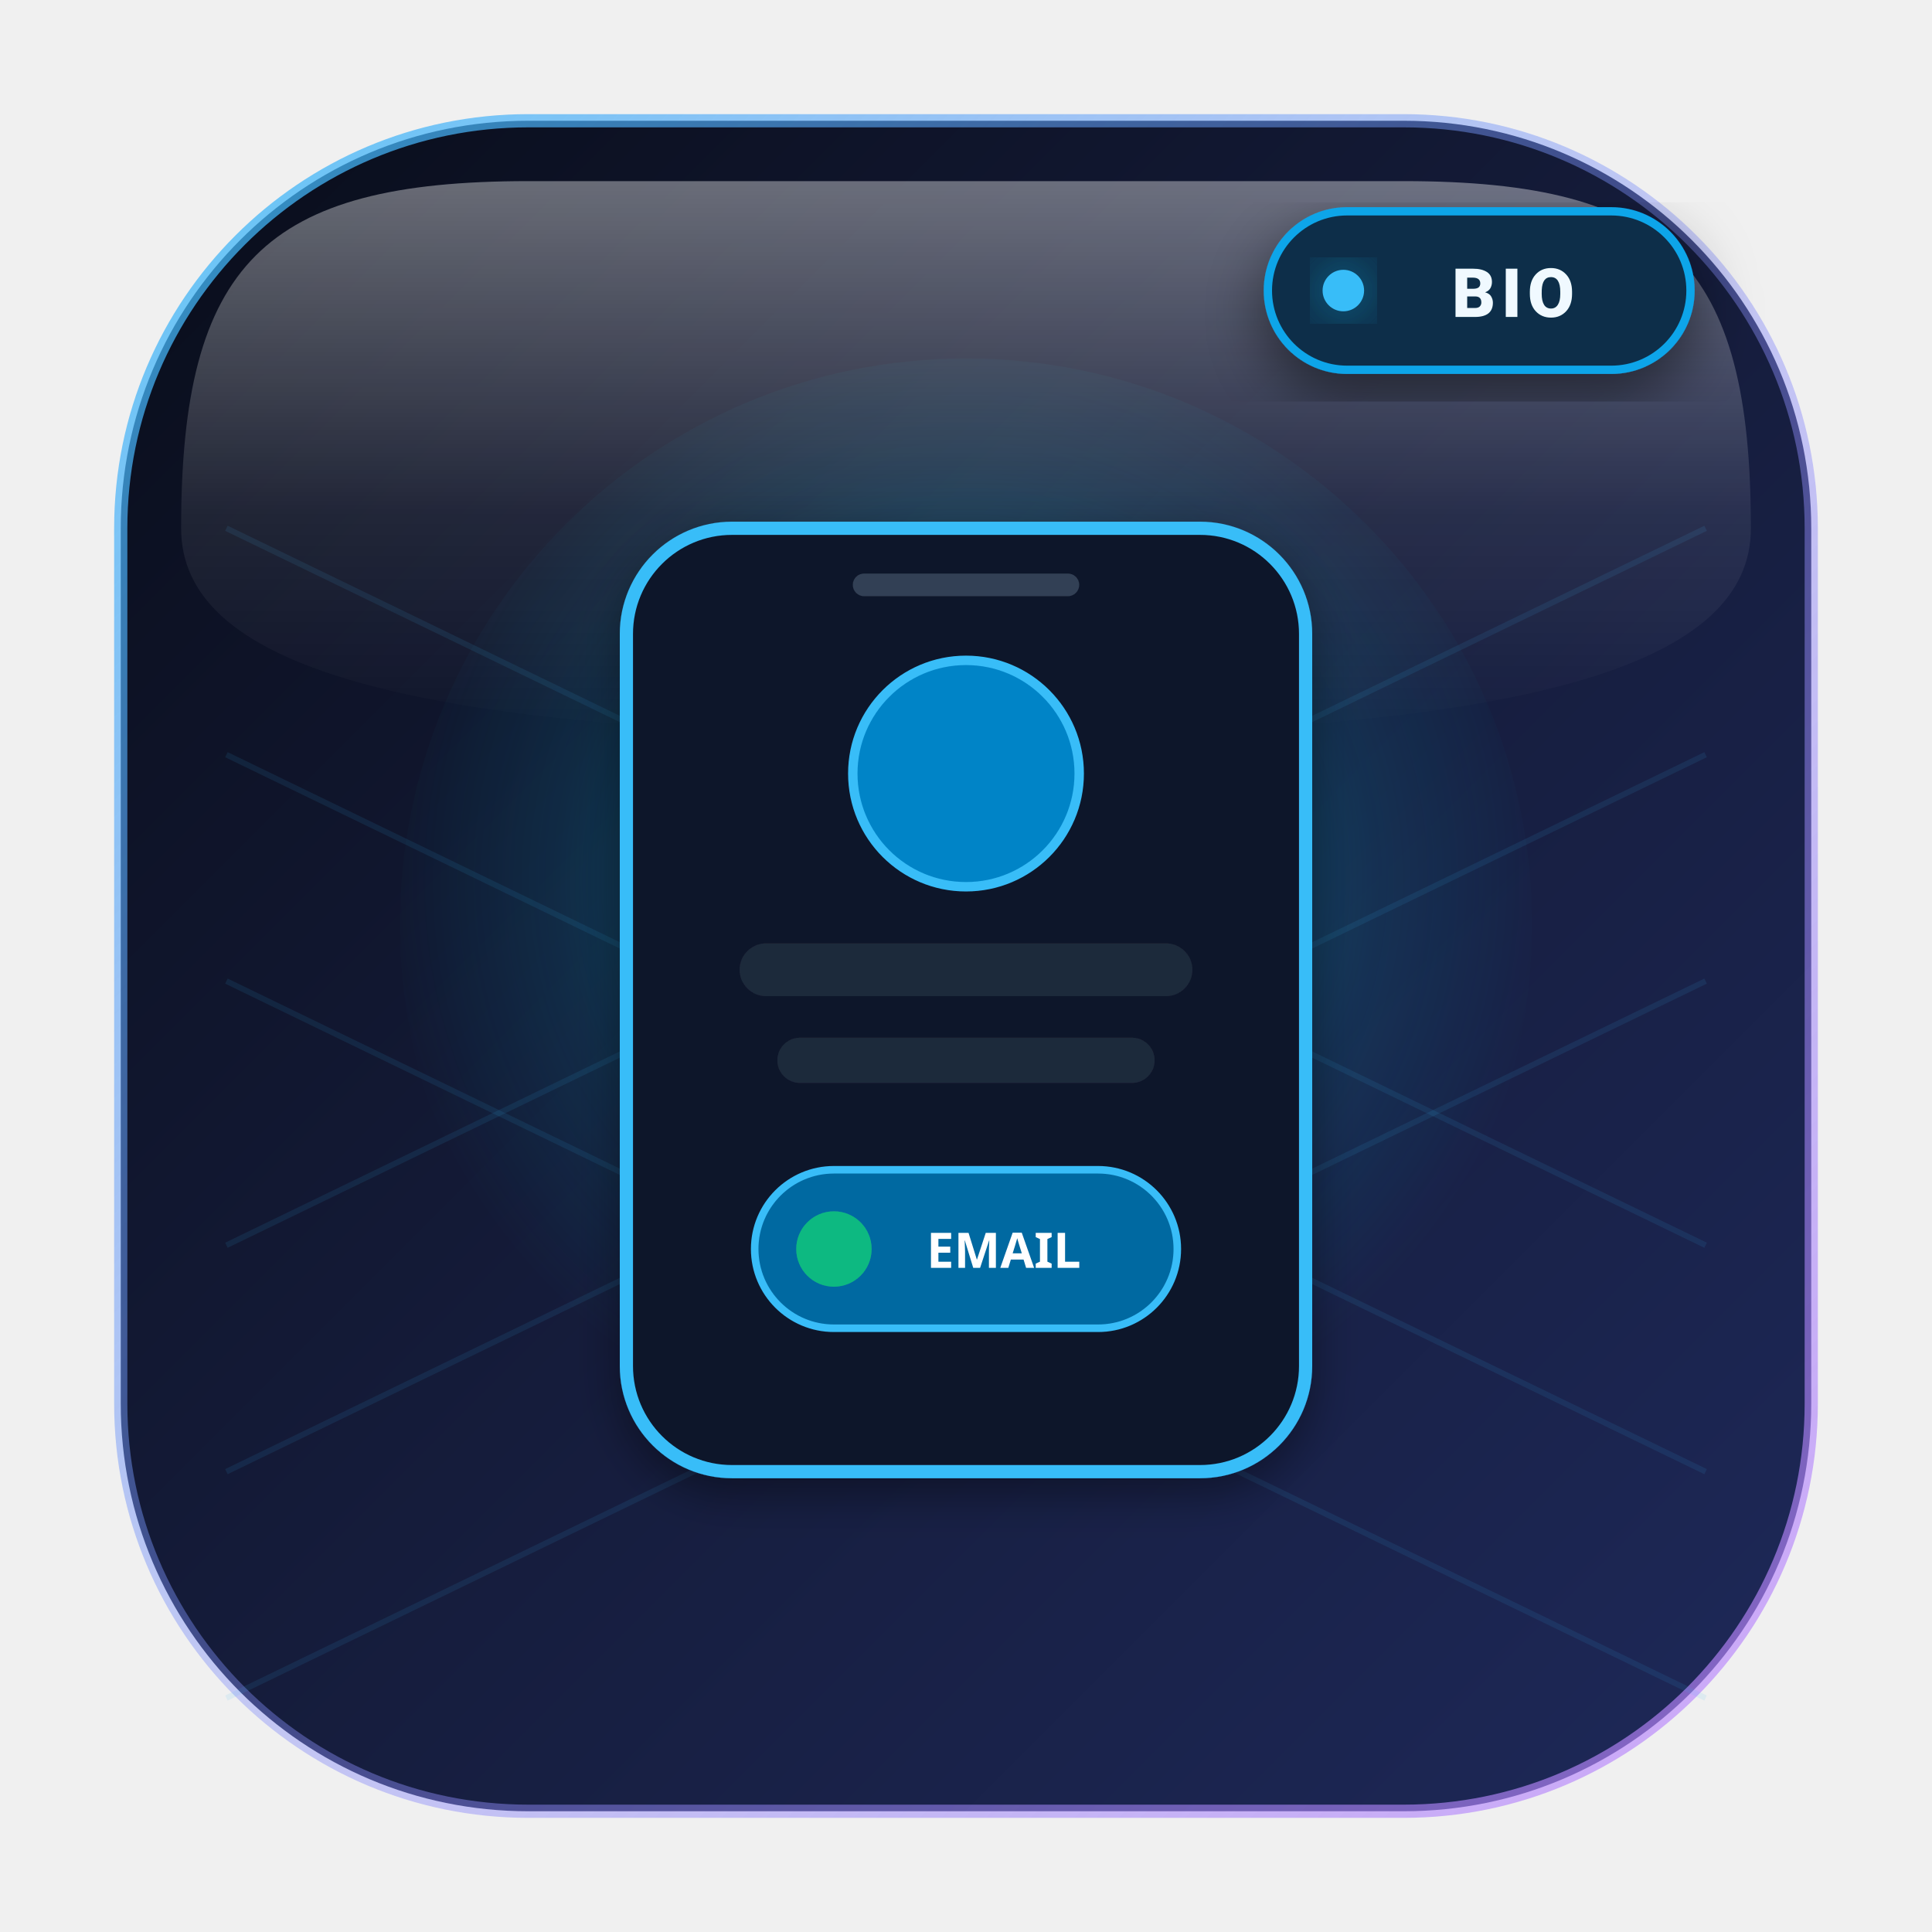
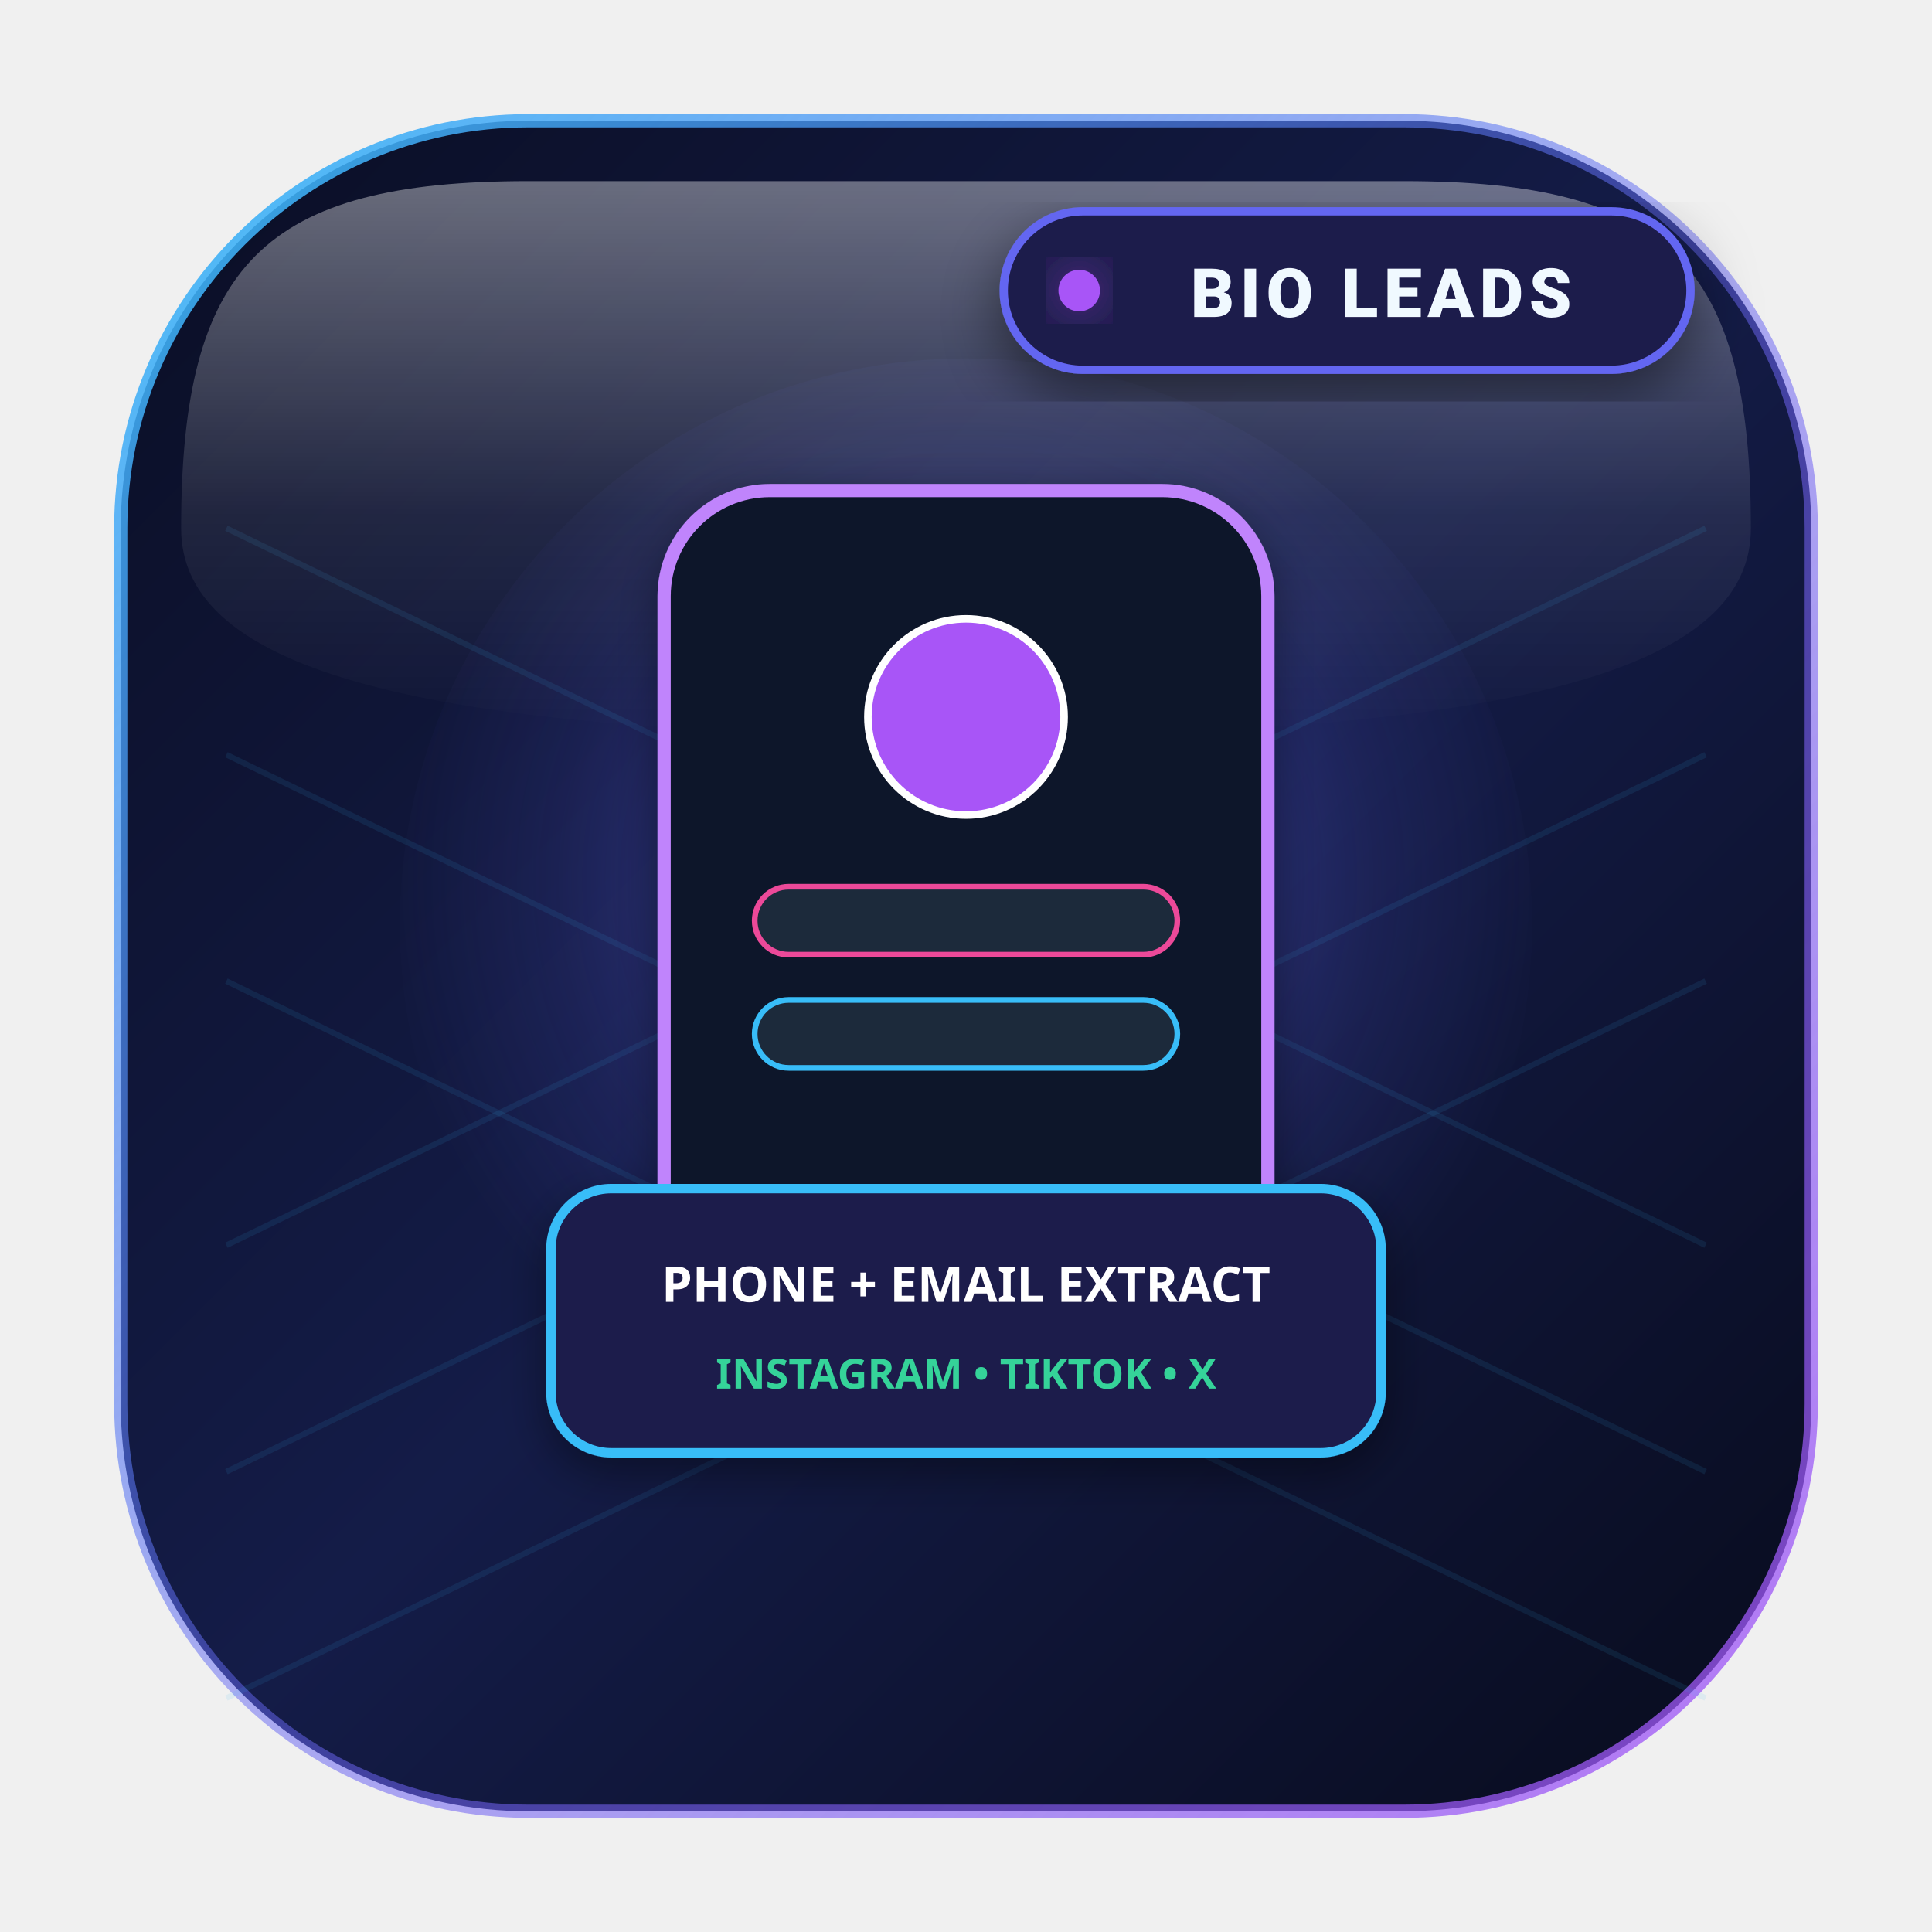
<svg xmlns="http://www.w3.org/2000/svg" viewBox="0 0 512 512" width="512" height="512">
  <defs>
    <linearGradient id="bgGrad_social_bio_contact_email_extractor" x1="0%" y1="0%" x2="100%" y2="100%">
-       <stop offset="0%" stop-color="#090D1A" />
-       <stop offset="50%" stop-color="#151C3B" />
-       <stop offset="100%" stop-color="#1E295A" />
+       <stop offset="0%" stop-color="#0A0E24" />
+       <stop offset="50%" stop-color="#141C48" />
+       <stop offset="100%" stop-color="#080B1C" />
    </linearGradient>
    <linearGradient id="borderGrad_social_bio_contact_email_extractor" x1="0%" y1="0%" x2="100%" y2="100%">
-       <stop offset="0%" stop-color="#38BDF8" stop-opacity="0.8" />
-       <stop offset="50%" stop-color="#818CF8" stop-opacity="0.4" />
-       <stop offset="100%" stop-color="#C084FC" stop-opacity="0.7" />
+       <stop offset="0%" stop-color="#38BDF8" stop-opacity="0.95" />
+       <stop offset="50%" stop-color="#6366F1" stop-opacity="0.5" />
+       <stop offset="100%" stop-color="#A855F7" stop-opacity="0.8" />
    </linearGradient>
    <radialGradient id="glowOrb_social_bio_contact_email_extractor" cx="50%" cy="46%" r="52%">
-       <stop offset="0%" stop-color="#06B6D4" stop-opacity="0.55" />
-       <stop offset="70%" stop-color="#06B6D4" stop-opacity="0.12" />
-       <stop offset="100%" stop-color="#06B6D4" stop-opacity="0.0" />
+       <stop offset="0%" stop-color="#6366F1" stop-opacity="0.55" />
+       <stop offset="70%" stop-color="#6366F1" stop-opacity="0.12" />
+       <stop offset="100%" stop-color="#6366F1" stop-opacity="0.0" />
    </radialGradient>
    <linearGradient id="specularGrad_social_bio_contact_email_extractor" x1="50%" y1="0%" x2="50%" y2="100%">
      <stop offset="0%" stop-color="#FFFFFF" stop-opacity="0.38" />
      <stop offset="60%" stop-color="#FFFFFF" stop-opacity="0.08" />
      <stop offset="100%" stop-color="#FFFFFF" stop-opacity="0.0" />
    </linearGradient>
    <filter id="heroShadow_social_bio_contact_email_extractor" x="-30%" y="-30%" width="160%" height="160%">
      <feDropShadow dx="0" dy="16" stdDeviation="18" flood-color="#000000" flood-opacity="0.65" />
      <feDropShadow dx="0" dy="4" stdDeviation="6" flood-color="#000000" flood-opacity="0.4" />
    </filter>
    <filter id="softGlow_social_bio_contact_email_extractor" x="-30%" y="-30%" width="160%" height="160%">
      <feGaussianBlur stdDeviation="8" result="blur" />
      <feComposite in="SourceGraphic" in2="blur" operator="over" />
    </filter>
    <filter id="badgeShadow_social_bio_contact_email_extractor" x="-20%" y="-20%" width="140%" height="140%">
      <feDropShadow dx="0" dy="6" stdDeviation="8" flood-color="#000000" flood-opacity="0.5" />
    </filter>
  </defs>
  <rect x="32" y="32" width="448" height="448" rx="108" ry="108" fill="url(#bgGrad_social_bio_contact_email_extractor)" stroke="url(#borderGrad_social_bio_contact_email_extractor)" stroke-width="3.5" />
  <circle cx="256" cy="245" r="150" fill="url(#glowOrb_social_bio_contact_email_extractor)" />
  <g stroke="#38BDF8" stroke-opacity="0.10" stroke-width="1.5">
    <line x1="60" y1="140" x2="452" y2="330" />
    <line x1="60" y1="200" x2="452" y2="390" />
    <line x1="60" y1="260" x2="452" y2="450" />
    <line x1="452" y1="140" x2="60" y2="330" />
    <line x1="452" y1="200" x2="60" y2="390" />
    <line x1="452" y1="260" x2="60" y2="450" />
  </g>
  <path d="M 48 140 C 48 70, 70 48, 140 48 L 372 48 C 442 48, 464 70, 464 140 C 464 175, 410 195, 256 195 C 102 195, 48 175, 48 140 Z" fill="url(#specularGrad_social_bio_contact_email_extractor)" />
  <g filter="url(#heroShadow_social_bio_contact_email_extractor)">
-     <rect x="166" y="140" width="180" height="250" rx="28" fill="#0F172A" stroke="#38BDF8" stroke-width="3.5" />
-     <rect x="226" y="152" width="60" height="6" rx="3" fill="#334155" />
-     <circle cx="256" cy="205" r="30" fill="#0284C7" stroke="#38BDF8" stroke-width="2.5" />
-     <rect x="196" y="250" width="120" height="14" rx="7" fill="#1E293B" />
-     <rect x="206" y="275" width="100" height="12" rx="6" fill="#1E293B" />
-     <g transform="translate(200, 310)">
-       <rect x="0" y="0" width="112" height="42" rx="21" fill="#0369A1" stroke="#38BDF8" stroke-width="2" />
-       <circle cx="21" cy="21" r="10" fill="#10B981" />
-       <text x="66" y="26" font-family="sans-serif" font-weight="800" font-size="13" fill="#FFFFFF" text-anchor="middle">EMAIL</text>
-     </g>
+     <rect x="176" y="130" width="160" height="250" rx="28" fill="#0F172A" stroke="#C084FC" stroke-width="3.5" />
+     <circle cx="256" cy="190" r="26" fill="#A855F7" stroke="#FFFFFF" stroke-width="2" />
+     <rect x="200" y="235" width="112" height="18" rx="9" fill="#1E293B" stroke="#EC4899" stroke-width="1.5" />
+     <rect x="200" y="265" width="112" height="18" rx="9" fill="#1E293B" stroke="#38BDF8" stroke-width="1.5" />
+     <rect x="146" y="315" width="220" height="70" rx="16" fill="#1E1B4B" stroke="#38BDF8" stroke-width="2.5" />
+     <text x="256" y="345" font-family="sans-serif" font-weight="900" font-size="13" fill="#FFFFFF" text-anchor="middle">PHONE + EMAIL EXTRACT</text>
+     <text x="256" y="368" font-family="sans-serif" font-weight="800" font-size="11" fill="#34D399" text-anchor="middle">INSTAGRAM • TIKTOK • X</text>
  </g>
  <g filter="url(#badgeShadow_social_bio_contact_email_extractor)">
-     <rect x="336" y="56" width="112" height="42" rx="21" fill="#082F49" stroke="#0EA5E9" stroke-width="2.2" />
-     <circle cx="356" cy="77" r="5.5" fill="#38BDF8" filter="url(#softGlow_social_bio_contact_email_extractor)" />
-     <text x="401" y="84" font-family="-apple-system, BlinkMacSystemFont, 'SF Pro Display', 'Segoe UI', Roboto, sans-serif" font-weight="900" font-size="18" text-anchor="middle" fill="#F0F9FF" letter-spacing="1.5">BIO</text>
+     <rect x="266" y="56" width="182" height="42" rx="21" fill="#1E1B4B" stroke="#6366F1" stroke-width="2.2" />
+     <circle cx="286" cy="77" r="5.5" fill="#A855F7" filter="url(#softGlow_social_bio_contact_email_extractor)" />
+     <text x="366" y="84" font-family="-apple-system, BlinkMacSystemFont, 'SF Pro Display', 'Segoe UI', Roboto, sans-serif" font-weight="900" font-size="18" text-anchor="middle" fill="#F0F9FF" letter-spacing="1.5">BIO LEADS</text>
  </g>
</svg>
